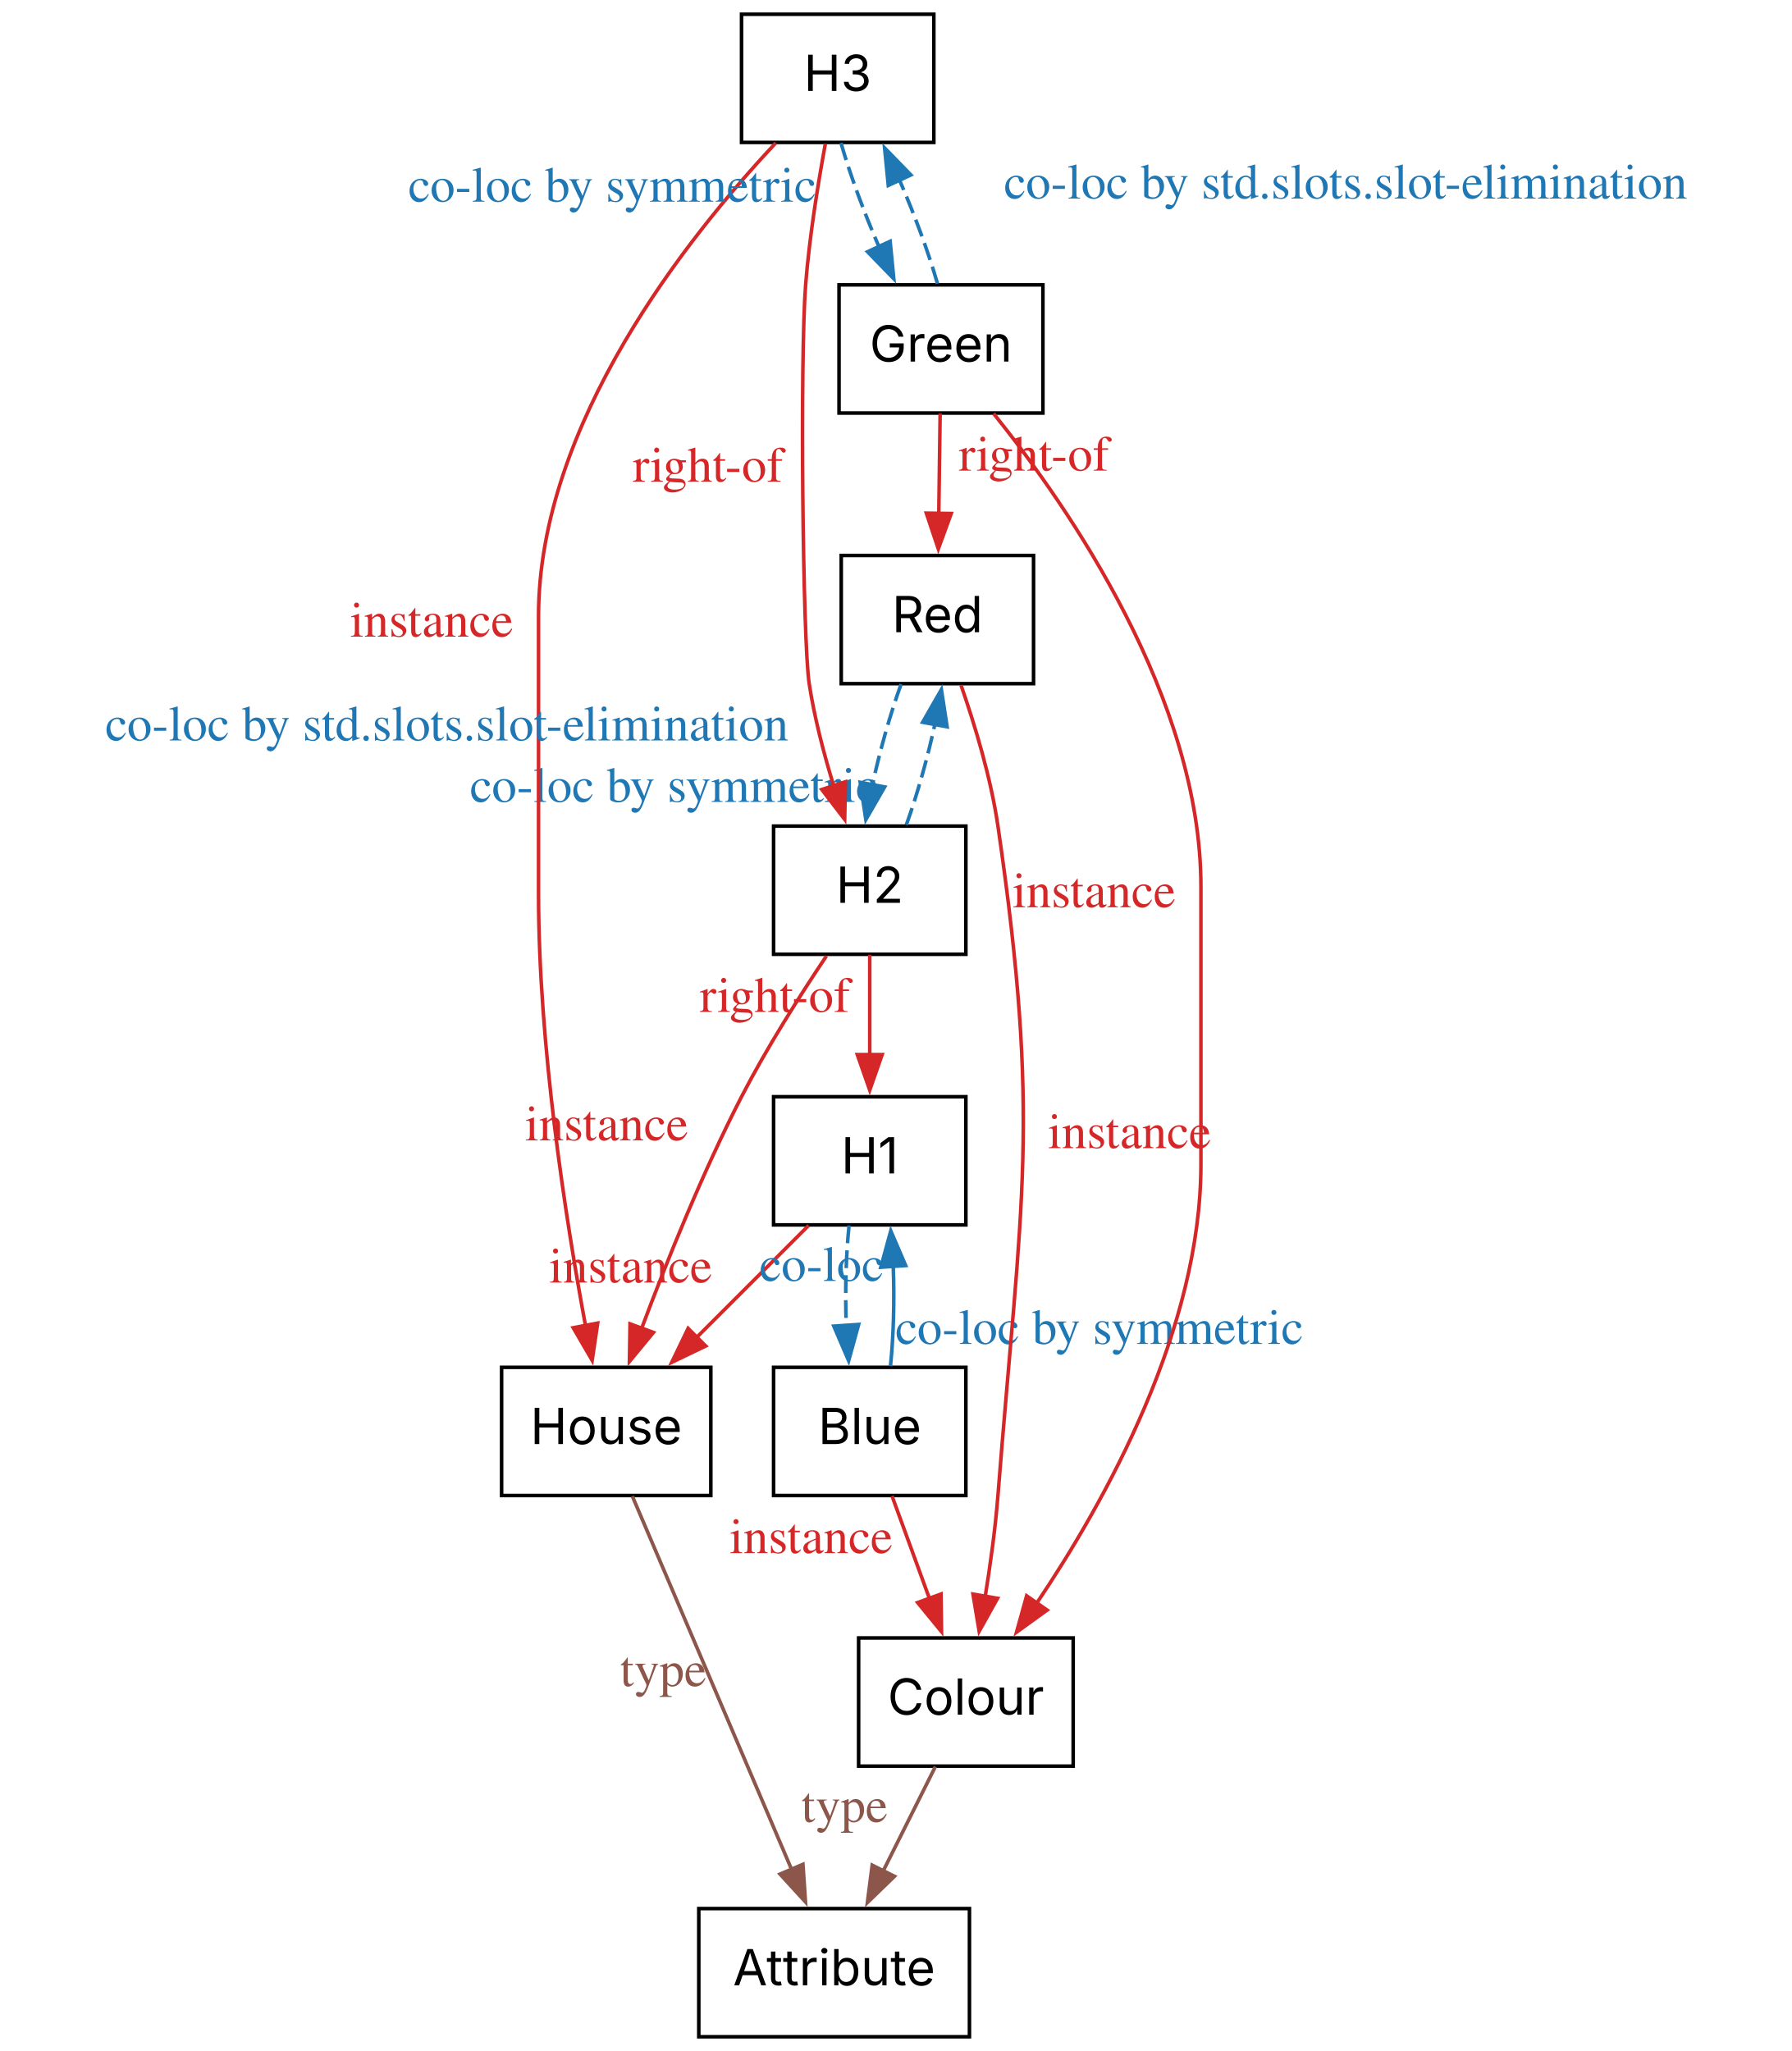
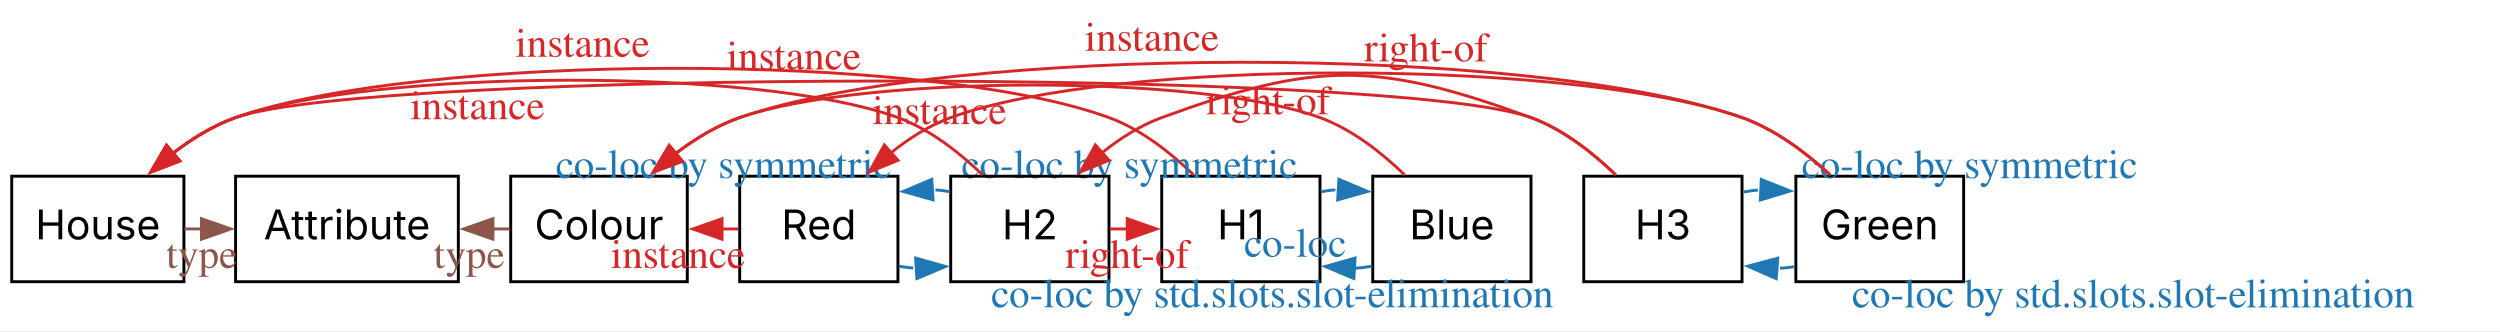
- <svg xmlns="http://www.w3.org/2000/svg" width="503pt" height="576pt" viewBox="0.00 0.00 503.00 576.00">
-   <g id="graph0" class="graph" transform="scale(1 1) rotate(0) translate(4 572)">
-     <polygon fill="white" stroke="none" points="-4,4 -4,-572 499.36,-572 499.36,4 -4,4" />
+ <svg xmlns="http://www.w3.org/2000/svg" width="853pt" height="113pt" viewBox="0.00 0.00 853.00 113.00">
+   <g id="graph0" class="graph" transform="scale(1 1) rotate(0) translate(4 108.83)">
+     <polygon fill="white" stroke="none" points="-4,4 -4,-108.83 849.34,-108.83 849.34,4 -4,4" />
    <g id="node1" class="node">
-       <polygon fill="none" stroke="black" points="195.6,-188 136.85,-188 136.85,-152 195.6,-152 195.6,-188" />
-       <text xml:space="preserve" text-anchor="middle" x="166.22" y="-166.45" font-family="Inter" font-size="14.00">House</text>
+       <polygon fill="none" stroke="black" points="58.75,-48.71 0,-48.71 0,-12.71 58.75,-12.71 58.75,-48.71" />
+       <text xml:space="preserve" text-anchor="middle" x="29.38" y="-27.16" font-family="Inter" font-size="14.00">House</text>
    </g>
    <g id="node2" class="node">
-       <polygon fill="none" stroke="black" points="268.22,-36 192.22,-36 192.22,0 268.22,0 268.22,-36" />
-       <text xml:space="preserve" text-anchor="middle" x="230.22" y="-14.45" font-family="Inter" font-size="14.00">Attribute</text>
+       <polygon fill="none" stroke="black" points="152.38,-48.71 76.38,-48.71 76.38,-12.71 152.38,-12.71 152.38,-48.71" />
+       <text xml:space="preserve" text-anchor="middle" x="114.38" y="-27.16" font-family="Inter" font-size="14.00">Attribute</text>
    </g>
    <g id="edge1" class="edge">
-       <path fill="none" stroke="#8c564b" d="M173.57,-151.79C184.5,-126.16 205.19,-77.68 218.31,-46.92" />
-       <polygon fill="#8c564b" stroke="#8c564b" points="221.47,-48.43 222.18,-37.86 215.03,-45.68 221.47,-48.43" />
-       <text xml:space="preserve" text-anchor="middle" x="182.25" y="-98.47" font-family="Times,serif" font-size="14.00" fill="#8c564b">type</text>
+       <path fill="none" stroke="#8c564b" d="M58.93,-30.71C60.91,-30.71 62.9,-30.71 64.88,-30.71" />
+       <polygon fill="#8c564b" stroke="#8c564b" points="64.74,-34.21 74.74,-30.71 64.74,-27.21 64.74,-34.21" />
+       <text xml:space="preserve" text-anchor="middle" x="64.84" y="-17.41" font-family="Times,serif" font-size="14.00" fill="#8c564b">type</text>
    </g>
    <g id="node3" class="node">
-       <polygon fill="none" stroke="black" points="297.35,-112 237.1,-112 237.1,-76 297.35,-76 297.35,-112" />
-       <text xml:space="preserve" text-anchor="middle" x="267.22" y="-90.45" font-family="Inter" font-size="14.00">Colour</text>
+       <polygon fill="none" stroke="black" points="230.5,-48.71 170.25,-48.71 170.25,-12.71 230.5,-12.71 230.5,-48.71" />
+       <text xml:space="preserve" text-anchor="middle" x="200.38" y="-27.16" font-family="Inter" font-size="14.00">Colour</text>
    </g>
    <g id="edge2" class="edge">
-       <path fill="none" stroke="#8c564b" d="M258.64,-75.84C254.28,-67.12 248.88,-56.32 243.96,-46.48" />
-       <polygon fill="#8c564b" stroke="#8c564b" points="247.17,-45.06 239.56,-37.68 240.91,-48.19 247.17,-45.06" />
-       <text xml:space="preserve" text-anchor="middle" x="233.16" y="-60.32" font-family="Times,serif" font-size="14.00" fill="#8c564b">type</text>
+       <path fill="none" stroke="#8c564b" d="M169.82,-30.71C167.85,-30.71 165.89,-30.71 163.92,-30.71" />
+       <polygon fill="#8c564b" stroke="#8c564b" points="164.19,-27.21 154.19,-30.71 164.19,-34.21 164.19,-27.21" />
+       <text xml:space="preserve" text-anchor="middle" x="156.09" y="-17.41" font-family="Times,serif" font-size="14.00" fill="#8c564b">type</text>
    </g>
    <g id="node4" class="node">
-       <polygon fill="none" stroke="black" points="267.22,-264 213.22,-264 213.22,-228 267.22,-228 267.22,-264" />
-       <text xml:space="preserve" text-anchor="middle" x="240.22" y="-242.45" font-family="Inter" font-size="14.00">H1</text>
+       <polygon fill="none" stroke="black" points="446.38,-48.71 392.38,-48.71 392.38,-12.71 446.38,-12.71 446.38,-48.71" />
+       <text xml:space="preserve" text-anchor="middle" x="419.38" y="-27.16" font-family="Inter" font-size="14.00">H1</text>
    </g>
    <g id="edge3" class="edge">
-       <path fill="none" stroke="#d62728" d="M223.06,-227.84C213.7,-218.47 201.92,-206.7 191.52,-196.3" />
-       <polygon fill="#d62728" stroke="#d62728" points="194.17,-193.99 184.62,-189.4 189.22,-198.94 194.17,-193.99" />
-       <text xml:space="preserve" text-anchor="middle" x="173.09" y="-211.82" font-family="Times,serif" font-size="14.00" fill="#d62728">instance</text>
+       <path fill="none" stroke="#d62728" d="M403.3,-49.12C395.44,-56.73 385.32,-64.71 374.38,-68.71 312.18,-91.46 138.81,-90.79 76.38,-68.71 68.62,-65.97 61.21,-61.35 54.66,-56.25" />
+       <polygon fill="#d62728" stroke="#d62728" points="57.34,-53.93 47.46,-50.12 52.8,-59.26 57.34,-53.93" />
+       <text xml:space="preserve" text-anchor="middle" x="194.77" y="-89.47" font-family="Times,serif" font-size="14.00" fill="#d62728">instance</text>
    </g>
    <g id="node9" class="node">
-       <polygon fill="none" stroke="black" points="267.22,-188 213.22,-188 213.22,-152 267.22,-152 267.22,-188" />
-       <text xml:space="preserve" text-anchor="middle" x="240.22" y="-166.45" font-family="Inter" font-size="14.00">Blue</text>
+       <polygon fill="none" stroke="black" points="518.38,-48.71 464.38,-48.71 464.38,-12.71 518.38,-12.71 518.38,-48.71" />
+       <text xml:space="preserve" text-anchor="middle" x="491.38" y="-27.16" font-family="Inter" font-size="14.00">Blue</text>
    </g>
    <g id="edge13" class="edge">
-       <path fill="none" stroke="#1f77b4" stroke-dasharray="5,2" d="M234.42,-227.84C233.54,-219.49 233.27,-209.23 233.63,-199.74" />
-       <polygon fill="#1f77b4" stroke="#1f77b4" points="237.11,-200.05 234.3,-189.84 230.13,-199.57 237.11,-200.05" />
-       <text xml:space="preserve" text-anchor="middle" x="304.72" y="-194.57" font-family="Times,serif" font-size="14.00" fill="#1f77b4">co-loc by symmetric</text>
+       <path fill="none" stroke="#1f77b4" stroke-dasharray="5,2" d="M446.66,-43.42C448.66,-43.78 450.66,-44.02 452.66,-44.14" />
+       <polygon fill="#1f77b4" stroke="#1f77b4" points="452.85,-47.63 462.61,-43.51 452.41,-40.64 452.85,-47.63" />
+       <text xml:space="preserve" text-anchor="middle" x="381.36" y="-48.08" font-family="Times,serif" font-size="14.00" fill="#1f77b4">co-loc by symmetric</text>
    </g>
    <g id="node5" class="node">
-       <polygon fill="none" stroke="black" points="267.22,-340 213.22,-340 213.22,-304 267.22,-304 267.22,-340" />
-       <text xml:space="preserve" text-anchor="middle" x="240.22" y="-318.45" font-family="Inter" font-size="14.00">H2</text>
+       <polygon fill="none" stroke="black" points="374.38,-48.71 320.38,-48.71 320.38,-12.71 374.38,-12.71 374.38,-48.71" />
+       <text xml:space="preserve" text-anchor="middle" x="347.38" y="-27.16" font-family="Inter" font-size="14.00">H2</text>
    </g>
    <g id="edge4" class="edge">
-       <path fill="none" stroke="#d62728" d="M228.05,-303.5C220.65,-292.46 211.3,-277.73 204.22,-264 193.31,-242.81 183.22,-217.75 176.19,-198.98" />
-       <polygon fill="#d62728" stroke="#d62728" points="179.48,-197.8 172.74,-189.62 172.91,-200.21 179.48,-197.8" />
-       <text xml:space="preserve" text-anchor="middle" x="166.35" y="-251.75" font-family="Times,serif" font-size="14.00" fill="#d62728">instance</text>
+       <path fill="none" stroke="#d62728" d="M331.3,-49.12C323.44,-56.73 313.32,-64.71 302.38,-68.71 255.21,-85.96 123.72,-85.46 76.38,-68.71 68.62,-65.97 61.21,-61.35 54.66,-56.25" />
+       <polygon fill="#d62728" stroke="#d62728" points="57.34,-53.93 47.46,-50.12 52.8,-59.26 57.34,-53.93" />
+       <text xml:space="preserve" text-anchor="middle" x="158.92" y="-68.16" font-family="Times,serif" font-size="14.00" fill="#d62728">instance</text>
    </g>
    <g id="edge9" class="edge">
-       <path fill="none" stroke="#d62728" d="M240.22,-303.84C240.22,-295.49 240.22,-285.23 240.22,-275.74" />
-       <polygon fill="#d62728" stroke="#d62728" points="243.72,-275.84 240.22,-265.84 236.72,-275.84 243.72,-275.84" />
-       <text xml:space="preserve" text-anchor="middle" x="213.6" y="-287.82" font-family="Times,serif" font-size="14.00" fill="#d62728">right-of</text>
+       <path fill="none" stroke="#d62728" d="M374.66,-30.71C376.66,-30.71 378.66,-30.71 380.66,-30.71" />
+       <polygon fill="#d62728" stroke="#d62728" points="380.61,-34.21 390.61,-30.71 380.61,-27.21 380.61,-34.21" />
+       <text xml:space="preserve" text-anchor="middle" x="380.61" y="-17.41" font-family="Times,serif" font-size="14.00" fill="#d62728">right-of</text>
    </g>
    <g id="node7" class="node">
-       <polygon fill="none" stroke="black" points="286.22,-416 232.22,-416 232.22,-380 286.22,-380 286.22,-416" />
-       <text xml:space="preserve" text-anchor="middle" x="259.22" y="-394.45" font-family="Inter" font-size="14.00">Red</text>
+       <polygon fill="none" stroke="black" points="302.38,-48.71 248.38,-48.71 248.38,-12.71 302.38,-12.71 302.38,-48.71" />
+       <text xml:space="preserve" text-anchor="middle" x="275.38" y="-27.16" font-family="Inter" font-size="14.00">Red</text>
    </g>
    <g id="edge17" class="edge">
-       <path fill="none" stroke="#1f77b4" stroke-dasharray="5,2" d="M250.49,-340.33C253.55,-348.79 256.48,-359.19 258.55,-368.76" />
-       <polygon fill="#1f77b4" stroke="#1f77b4" points="255.07,-369.16 260.34,-378.35 261.95,-367.88 255.07,-369.16" />
-       <text xml:space="preserve" text-anchor="middle" x="185.25" y="-346.79" font-family="Times,serif" font-size="14.00" fill="#1f77b4">co-loc by symmetric</text>
+       <path fill="none" stroke="#1f77b4" stroke-dasharray="5,2" d="M320.12,-43.41C318.12,-43.78 316.12,-44.02 314.12,-44.13" />
+       <polygon fill="#1f77b4" stroke="#1f77b4" points="314.36,-40.64 304.17,-43.51 313.93,-47.63 314.36,-40.64" />
+       <text xml:space="preserve" text-anchor="middle" x="242.92" y="-48.08" font-family="Times,serif" font-size="14.00" fill="#1f77b4">co-loc by symmetric</text>
    </g>
    <g id="node6" class="node">
-       <polygon fill="none" stroke="black" points="258.22,-568 204.22,-568 204.22,-532 258.22,-532 258.22,-568" />
-       <text xml:space="preserve" text-anchor="middle" x="231.22" y="-546.45" font-family="Inter" font-size="14.00">H3</text>
+       <polygon fill="none" stroke="black" points="590.38,-48.71 536.38,-48.71 536.38,-12.71 590.38,-12.71 590.38,-48.71" />
+       <text xml:space="preserve" text-anchor="middle" x="563.38" y="-27.16" font-family="Inter" font-size="14.00">H3</text>
    </g>
    <g id="edge5" class="edge">
-       <path fill="none" stroke="#d62728" d="M213.82,-531.83C189.22,-505.64 147.22,-453.02 147.22,-399 147.22,-399 147.22,-399 147.22,-321 147.22,-278.36 154.87,-229.44 160.47,-199.38" />
-       <polygon fill="#d62728" stroke="#d62728" points="163.83,-200.43 162.28,-189.95 156.95,-199.11 163.83,-200.43" />
-       <text xml:space="preserve" text-anchor="middle" x="117.22" y="-393.21" font-family="Times,serif" font-size="14.00" fill="#d62728">instance</text>
+       <path fill="none" stroke="#d62728" d="M547.3,-49.12C539.44,-56.73 529.32,-64.71 518.38,-68.71 472.25,-85.58 122.68,-85.09 76.38,-68.71 68.62,-65.97 61.21,-61.35 54.66,-56.25" />
+       <polygon fill="#d62728" stroke="#d62728" points="57.34,-53.93 47.46,-50.12 52.8,-59.26 57.34,-53.93" />
+       <text xml:space="preserve" text-anchor="middle" x="266.86" y="-85.13" font-family="Times,serif" font-size="14.00" fill="#d62728">instance</text>
    </g>
    <g id="edge10" class="edge">
-       <path fill="none" stroke="#d62728" d="M227.76,-531.62C225.69,-520.37 223.27,-505.38 222.22,-492 220.62,-471.53 221.38,-392.1 223.22,-380 224.68,-370.45 227.34,-360.28 230.13,-351.2" />
-       <polygon fill="#d62728" stroke="#d62728" points="233.4,-352.46 233.19,-341.87 226.75,-350.28 233.4,-352.46" />
-       <text xml:space="preserve" text-anchor="middle" x="194.8" y="-436.74" font-family="Times,serif" font-size="14.00" fill="#d62728">right-of</text>
+       <path fill="none" stroke="#d62728" d="M547.3,-49.12C539.44,-56.73 529.32,-64.71 518.38,-68.71 465.78,-87.95 444.97,-87.95 392.38,-68.71 385.02,-66.02 378.04,-61.54 371.86,-56.58" />
+       <polygon fill="#d62728" stroke="#d62728" points="374.39,-54.14 364.58,-50.12 369.74,-59.38 374.39,-54.14" />
+       <text xml:space="preserve" text-anchor="middle" x="428.75" y="-69.84" font-family="Times,serif" font-size="14.00" fill="#d62728">right-of</text>
    </g>
    <g id="node8" class="node">
-       <polygon fill="none" stroke="black" points="288.85,-492 231.6,-492 231.6,-456 288.85,-456 288.85,-492" />
-       <text xml:space="preserve" text-anchor="middle" x="260.22" y="-470.45" font-family="Inter" font-size="14.00">Green</text>
+       <polygon fill="none" stroke="black" points="666,-48.71 608.75,-48.71 608.75,-12.71 666,-12.71 666,-48.71" />
+       <text xml:space="preserve" text-anchor="middle" x="637.38" y="-27.16" font-family="Inter" font-size="14.00">Green</text>
    </g>
    <g id="edge15" class="edge">
-       <path fill="none" stroke="#1f77b4" stroke-dasharray="5,2" d="M232.15,-531.84C234.64,-523.12 238.62,-512.32 242.91,-502.48" />
-       <polygon fill="#1f77b4" stroke="#1f77b4" points="245.95,-504.24 246.98,-493.7 239.6,-501.3 245.95,-504.24" />
-       <text xml:space="preserve" text-anchor="middle" x="167.95" y="-515.37" font-family="Times,serif" font-size="14.00" fill="#1f77b4">co-loc by symmetric</text>
+       <path fill="none" stroke="#1f77b4" stroke-dasharray="5,2" d="M590.84,-43.31C592.84,-43.69 594.84,-43.95 596.84,-44.09" />
+       <polygon fill="#1f77b4" stroke="#1f77b4" points="596.94,-47.59 606.78,-43.66 596.63,-40.59 596.94,-47.59" />
+       <text xml:space="preserve" text-anchor="middle" x="668.04" y="-48.04" font-family="Times,serif" font-size="14.00" fill="#1f77b4">co-loc by symmetric</text>
    </g>
    <g id="edge6" class="edge">
-       <path fill="none" stroke="#d62728" d="M265.85,-379.58C269.73,-368.44 274.24,-353.59 276.22,-340 288.29,-257.32 282.76,-235.3 276.22,-152 275.49,-142.69 274.1,-132.61 272.63,-123.55" />
-       <polygon fill="#d62728" stroke="#d62728" points="276.11,-123.13 270.95,-113.87 269.21,-124.32 276.11,-123.13" />
-       <text xml:space="preserve" text-anchor="middle" x="313.18" y="-249.57" font-family="Times,serif" font-size="14.00" fill="#d62728">instance</text>
+       <path fill="none" stroke="#d62728" d="M247.89,-30.71C246.03,-30.71 244.16,-30.71 242.3,-30.71" />
+       <polygon fill="#d62728" stroke="#d62728" points="242.36,-27.21 232.36,-30.71 242.36,-34.21 242.36,-27.21" />
+       <text xml:space="preserve" text-anchor="middle" x="227.34" y="-17.41" font-family="Times,serif" font-size="14.00" fill="#d62728">instance</text>
    </g>
    <g id="edge16" class="edge">
-       <path fill="none" stroke="#1f77b4" stroke-dasharray="5,2" d="M249.02,-379.84C245.95,-371.4 243.02,-361.01 240.94,-351.42" />
-       <polygon fill="#1f77b4" stroke="#1f77b4" points="244.42,-351 239.13,-341.81 237.54,-352.29 244.42,-351" />
-       <text xml:space="preserve" text-anchor="middle" x="121.5" y="-364.05" font-family="Times,serif" font-size="14.00" fill="#1f77b4">co-loc by std.slots.slot-elimination</text>
+       <path fill="none" stroke="#1f77b4" stroke-dasharray="5,2" d="M302.66,-18C304.66,-17.64 306.66,-17.4 308.66,-17.29" />
+       <polygon fill="#1f77b4" stroke="#1f77b4" points="308.41,-20.78 318.61,-17.91 308.85,-13.79 308.41,-20.78" />
+       <text xml:space="preserve" text-anchor="middle" x="430.11" y="-3.99" font-family="Times,serif" font-size="14.00" fill="#1f77b4">co-loc by std.slots.slot-elimination</text>
    </g>
    <g id="edge7" class="edge">
-       <path fill="none" stroke="#d62728" d="M275,-455.86C296.33,-429.29 333.22,-375.71 333.22,-323 333.22,-323 333.22,-323 333.22,-245 333.22,-198.68 306.53,-150.61 287.1,-121.75" />
-       <polygon fill="#d62728" stroke="#d62728" points="290.03,-119.83 281.44,-113.62 284.28,-123.83 290.03,-119.83" />
-       <text xml:space="preserve" text-anchor="middle" x="303.22" y="-317.21" font-family="Times,serif" font-size="14.00" fill="#d62728">instance</text>
+       <path fill="none" stroke="#d62728" d="M620.44,-49.14C612.21,-56.75 601.65,-64.72 590.38,-68.71 518.72,-94.05 320.15,-93.69 248.38,-68.71 240.51,-65.97 232.96,-61.35 226.27,-56.25" />
+       <polygon fill="#d62728" stroke="#d62728" points="228.82,-53.82 218.9,-50.11 224.34,-59.2 228.82,-53.82" />
+       <text xml:space="preserve" text-anchor="middle" x="389.03" y="-91.53" font-family="Times,serif" font-size="14.00" fill="#d62728">instance</text>
    </g>
    <g id="edge14" class="edge">
-       <path fill="none" stroke="#1f77b4" stroke-dasharray="5,2" d="M259.25,-492.33C256.74,-501.07 252.75,-511.88 248.46,-521.7" />
-       <polygon fill="#1f77b4" stroke="#1f77b4" points="245.43,-519.92 244.39,-530.46 251.78,-522.87 245.43,-519.92" />
-       <text xml:space="preserve" text-anchor="middle" x="373.86" y="-516.25" font-family="Times,serif" font-size="14.00" fill="#1f77b4">co-loc by std.slots.slot-elimination</text>
+       <path fill="none" stroke="#1f77b4" stroke-dasharray="5,2" d="M608.29,-17.83C606.29,-17.52 604.29,-17.32 602.29,-17.25" />
+       <polygon fill="#1f77b4" stroke="#1f77b4" points="602.05,-13.76 592.35,-18 602.58,-20.74 602.05,-13.76" />
+       <text xml:space="preserve" text-anchor="middle" x="723.84" y="-3.95" font-family="Times,serif" font-size="14.00" fill="#1f77b4">co-loc by std.slots.slot-elimination</text>
    </g>
    <g id="edge11" class="edge">
-       <path fill="none" stroke="#d62728" d="M259.99,-455.84C259.88,-447.49 259.74,-437.23 259.61,-427.74" />
-       <polygon fill="#d62728" stroke="#d62728" points="263.11,-427.79 259.48,-417.84 256.11,-427.89 263.11,-427.79" />
-       <text xml:space="preserve" text-anchor="middle" x="286.35" y="-439.82" font-family="Times,serif" font-size="14.00" fill="#d62728">right-of</text>
+       <path fill="none" stroke="#d62728" d="M620.44,-49.14C612.21,-56.75 601.65,-64.72 590.38,-68.71 533.81,-88.72 376.72,-89.32 320.38,-68.71 313.02,-66.02 306.04,-61.54 299.86,-56.58" />
+       <polygon fill="#d62728" stroke="#d62728" points="302.39,-54.14 292.58,-50.12 297.74,-59.38 302.39,-54.14" />
+       <text xml:space="preserve" text-anchor="middle" x="482.54" y="-87.89" font-family="Times,serif" font-size="14.00" fill="#d62728">right-of</text>
    </g>
    <g id="edge8" class="edge">
-       <path fill="none" stroke="#d62728" d="M246.49,-151.84C249.6,-143.31 253.44,-132.78 256.97,-123.11" />
-       <polygon fill="#d62728" stroke="#d62728" points="260.24,-124.34 260.38,-113.75 253.67,-121.94 260.24,-124.34" />
-       <text xml:space="preserve" text-anchor="middle" x="223.77" y="-135.82" font-family="Times,serif" font-size="14.00" fill="#d62728">instance</text>
+       <path fill="none" stroke="#d62728" d="M475.3,-49.12C467.44,-56.73 457.32,-64.71 446.38,-68.71 405.05,-83.83 289.93,-83.17 248.38,-68.71 240.51,-65.97 232.96,-61.35 226.27,-56.25" />
+       <polygon fill="#d62728" stroke="#d62728" points="228.82,-53.82 218.9,-50.11 224.34,-59.2 228.82,-53.82" />
+       <text xml:space="preserve" text-anchor="middle" x="316.55" y="-66.5" font-family="Times,serif" font-size="14.00" fill="#d62728">instance</text>
    </g>
    <g id="edge12" class="edge">
-       <path fill="none" stroke="#1f77b4" d="M246.04,-188.33C246.92,-196.7 247.18,-206.96 246.82,-216.44" />
-       <polygon fill="#1f77b4" stroke="#1f77b4" points="243.33,-216.11 246.13,-226.33 250.31,-216.59 243.33,-216.11" />
-       <text xml:space="preserve" text-anchor="middle" x="226.72" y="-212.27" font-family="Times,serif" font-size="14.00" fill="#1f77b4">co-loc</text>
+       <path fill="none" stroke="#1f77b4" d="M464.12,-18.01C462.12,-17.64 460.12,-17.41 458.12,-17.29" />
+       <polygon fill="#1f77b4" stroke="#1f77b4" points="457.93,-13.8 448.17,-17.91 458.36,-20.78 457.93,-13.8" />
+       <text xml:space="preserve" text-anchor="middle" x="437.92" y="-21.24" font-family="Times,serif" font-size="14.00" fill="#1f77b4">co-loc</text>
    </g>
  </g>
</svg>
